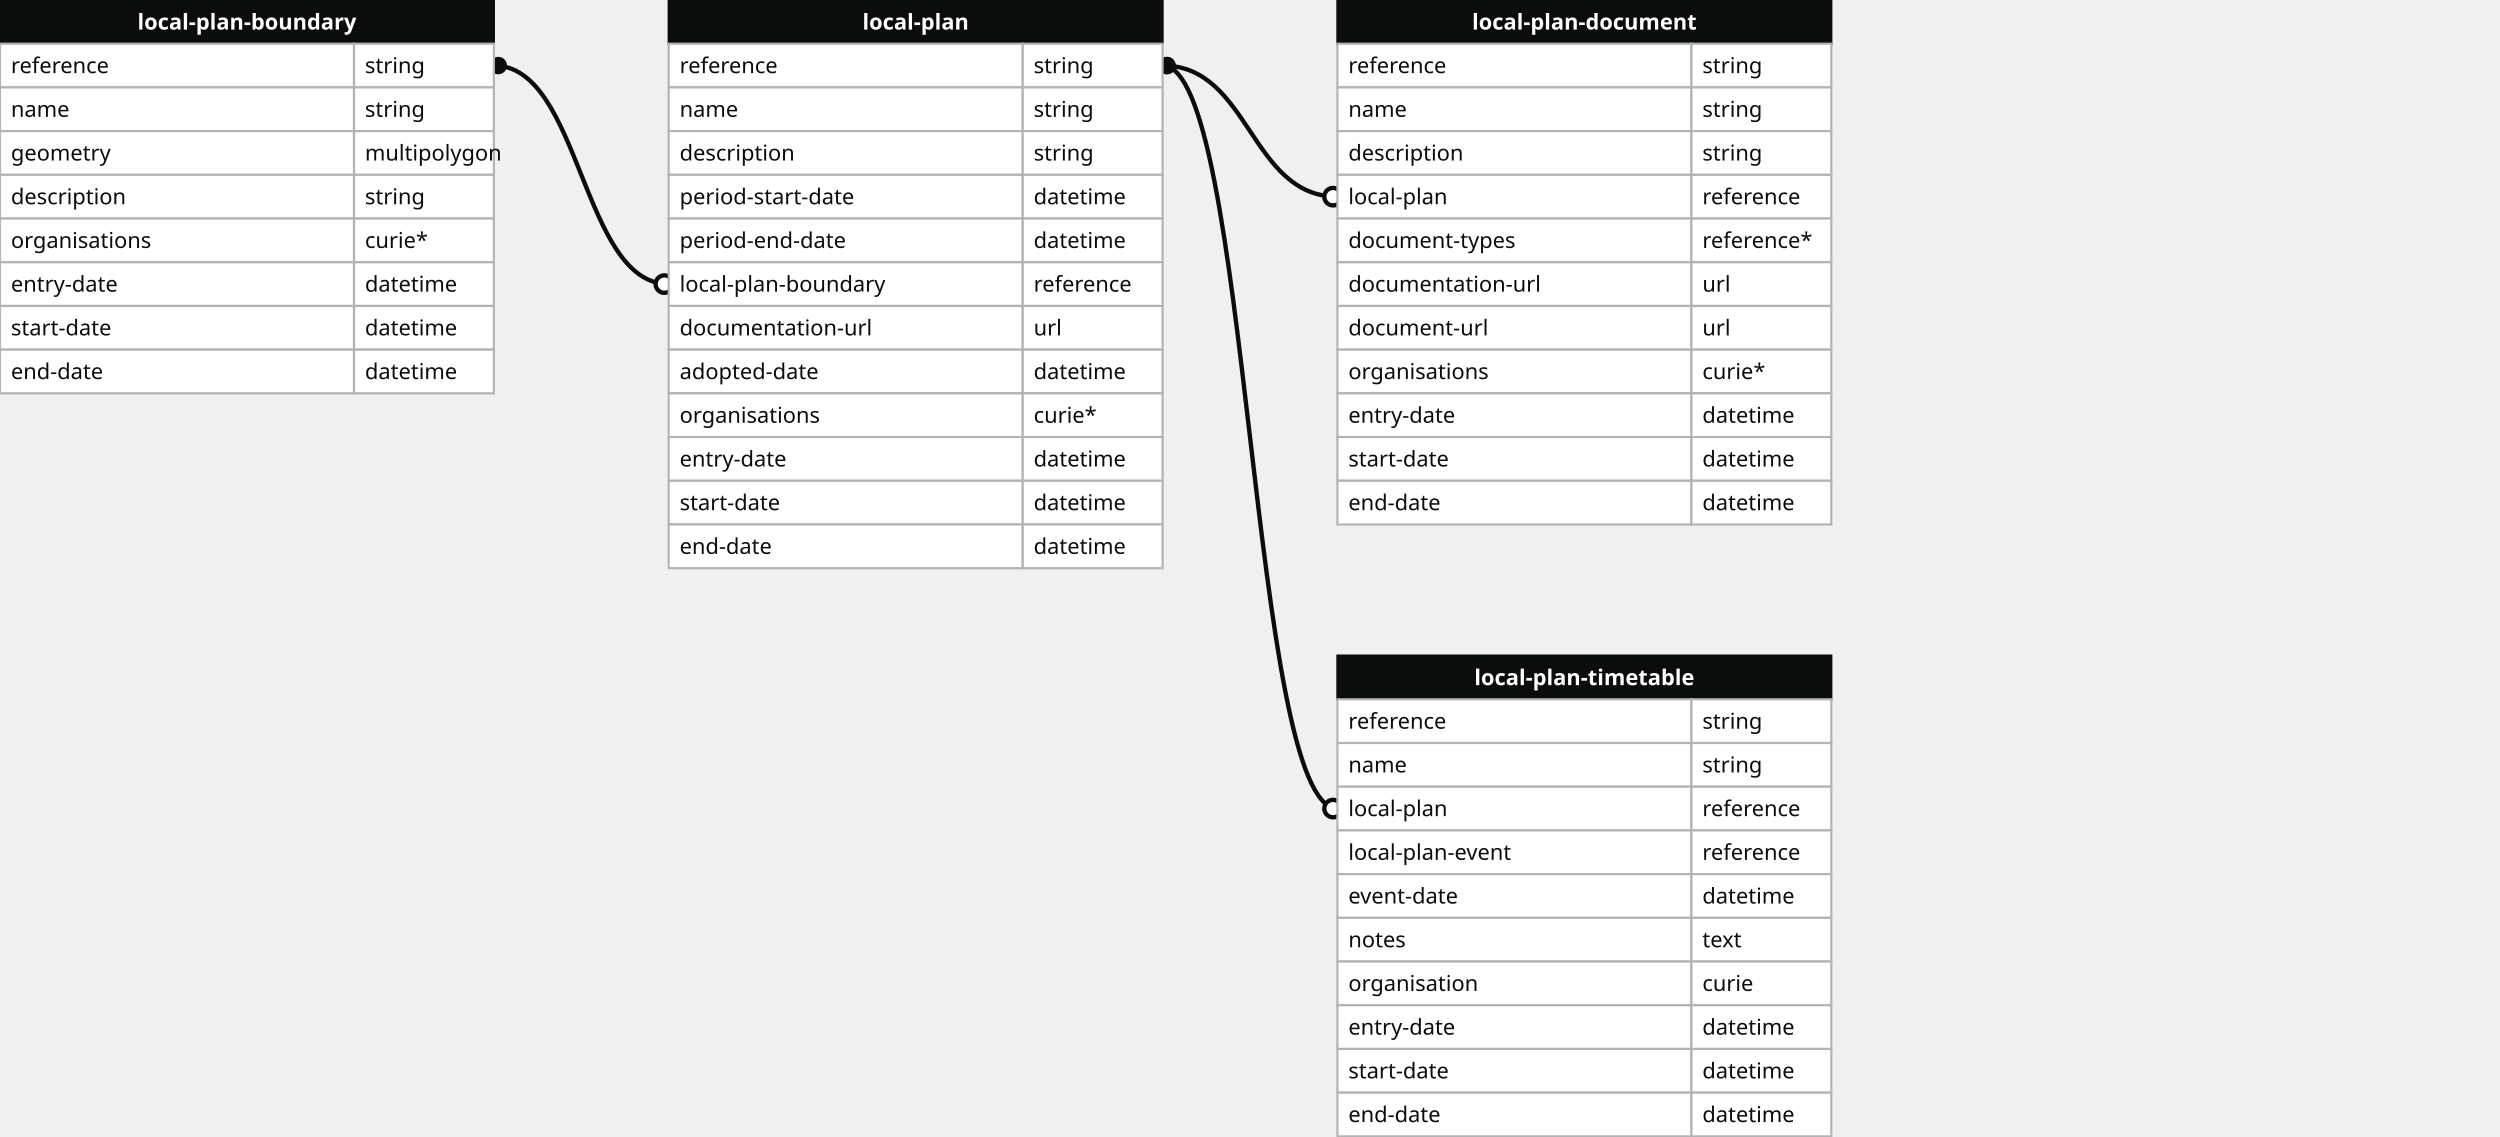
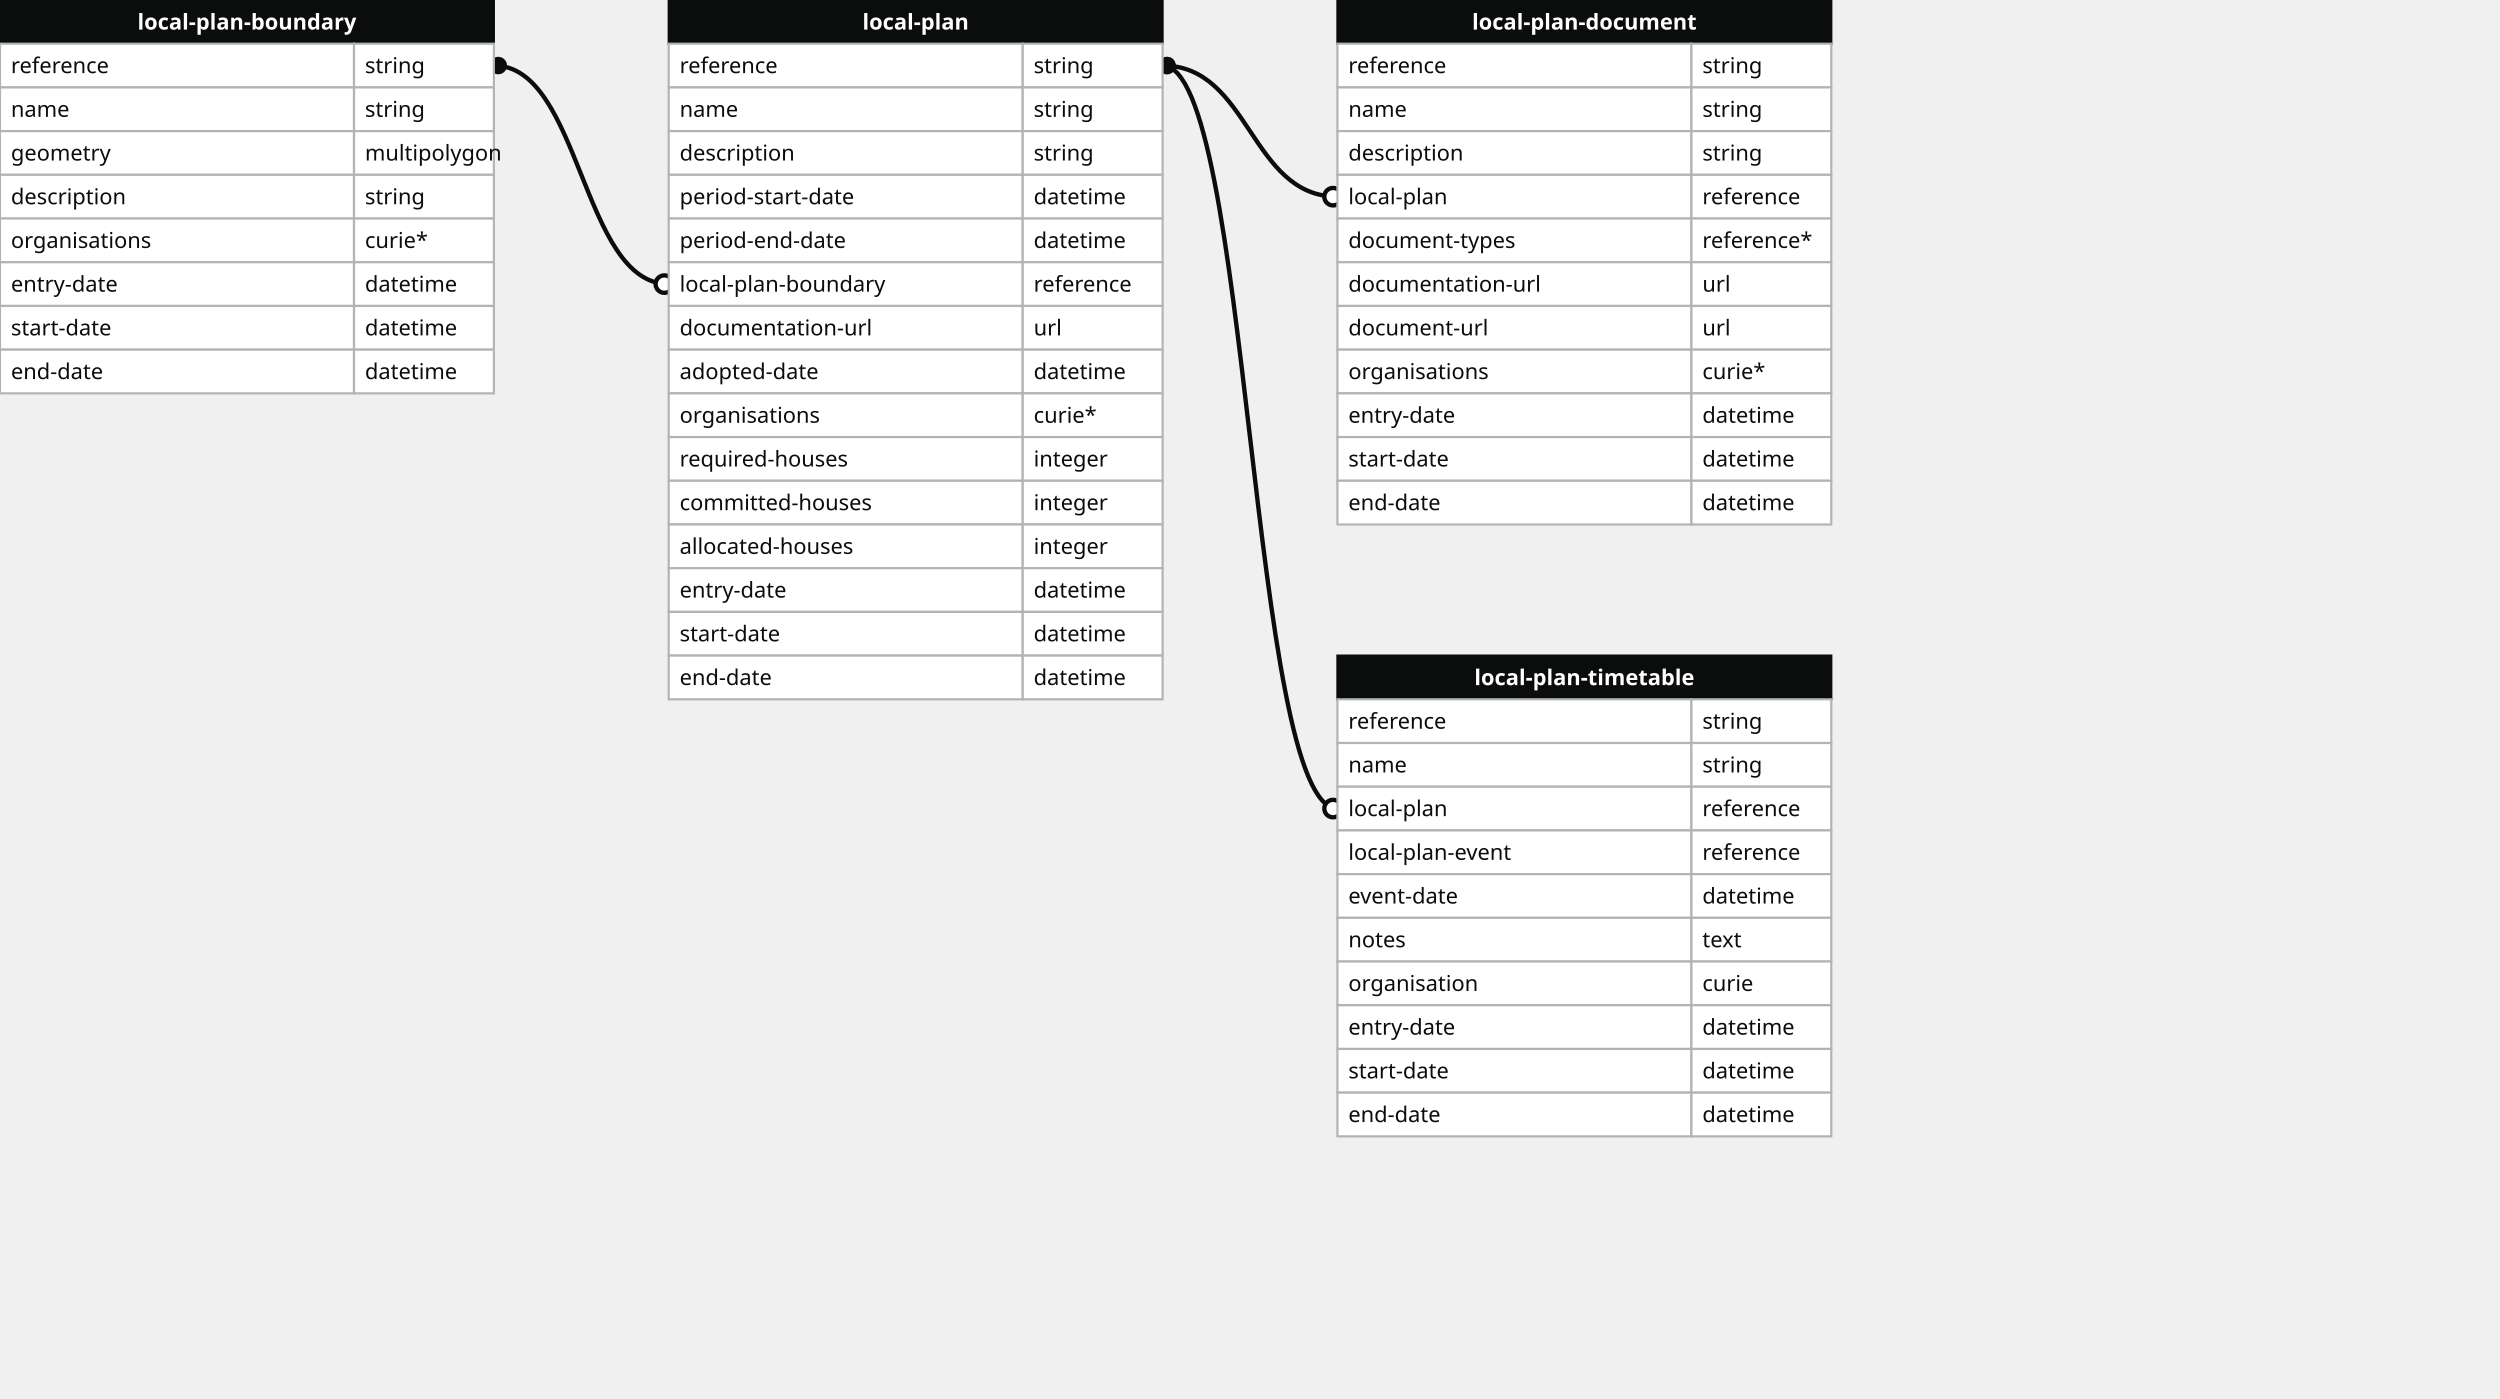
- <svg xmlns="http://www.w3.org/2000/svg" width="1144" height="520">
+ <svg xmlns="http://www.w3.org/2000/svg" width="1144" height="640">
  <defs>
    <style>
    text{font-family:sans-serif; font-size:10px; dominant-baseline:middle;}
    text.name{fill:#fff;font-weight:700;text-anchor:middle}
    rect.name{fill:#0b0c0c; stroke:#0b0c0c;}
    rect{fill:#fff;stroke:#b1b4b6;}
    text.field{fill:#0b0c0c;}
    text.datatype{fill:#0b0c0c;}
    .line{stroke:#0b0c0c;}
    </style>
    <marker id="start-dot" markerWidth="6" markerHeight="6" refX="4" refY="3" markerUnits="strokeWidth">
      <circle cx="3" cy="3" r="2" fill="#fff" stroke="#0b0c0c" />
    </marker>
    <marker id="end-dot" markerWidth="6" markerHeight="6" refX="2" refY="3" markerUnits="strokeWidth">
      <circle cx="3" cy="3" r="2" fill="#0b0c0c" />
    </marker>
  </defs>
  <path class="line" fill="none" stroke-width="2" marker-start="url(#start-dot)" marker-end="url(#end-dot)" d="M 306 130 C 266.0 130 266.0 30 226 30" />
  <path class="line" fill="none" stroke-width="2" marker-start="url(#start-dot)" marker-end="url(#end-dot)" d="M 612 90 C 572.0 90 572.0 30 532 30" />
  <path class="line" fill="none" stroke-width="2" marker-start="url(#start-dot)" marker-end="url(#end-dot)" d="M 612 370 C 572.0 370 572.0 30 532 30" />
  <g>
    <rect x="0" y="0" width="226" height="20" class="name" />
    <text x="113" y="10" class="name">local-plan-boundary</text>
    <rect x="0" y="20" width="162" height="20" class="field" />
    <rect x="162" y="20" width="64" height="20" class="datatype" />
    <text x="5" y="30" class="field">reference</text>
    <text x="167" y="30" class="datatype">string</text>
    <rect x="0" y="40" width="162" height="20" class="field" />
    <rect x="162" y="40" width="64" height="20" class="datatype" />
    <text x="5" y="50" class="field">name</text>
    <text x="167" y="50" class="datatype">string</text>
    <rect x="0" y="60" width="162" height="20" class="field" />
    <rect x="162" y="60" width="64" height="20" class="datatype" />
    <text x="5" y="70" class="field">geometry</text>
    <text x="167" y="70" class="datatype">multipolygon</text>
    <rect x="0" y="80" width="162" height="20" class="field" />
    <rect x="162" y="80" width="64" height="20" class="datatype" />
    <text x="5" y="90" class="field">description</text>
    <text x="167" y="90" class="datatype">string</text>
    <rect x="0" y="100" width="162" height="20" class="field" />
    <rect x="162" y="100" width="64" height="20" class="datatype" />
    <text x="5" y="110" class="field">organisations</text>
    <text x="167" y="110" class="datatype">curie*</text>
    <rect x="0" y="120" width="162" height="20" class="field" />
    <rect x="162" y="120" width="64" height="20" class="datatype" />
    <text x="5" y="130" class="field">entry-date</text>
    <text x="167" y="130" class="datatype">datetime</text>
    <rect x="0" y="140" width="162" height="20" class="field" />
    <rect x="162" y="140" width="64" height="20" class="datatype" />
    <text x="5" y="150" class="field">start-date</text>
    <text x="167" y="150" class="datatype">datetime</text>
    <rect x="0" y="160" width="162" height="20" class="field" />
    <rect x="162" y="160" width="64" height="20" class="datatype" />
    <text x="5" y="170" class="field">end-date</text>
    <text x="167" y="170" class="datatype">datetime</text>
  </g>
  <g>
    <rect x="306" y="0" width="226" height="20" class="name" />
    <text x="419" y="10" class="name">local-plan</text>
    <rect x="306" y="20" width="162" height="20" class="field" />
    <rect x="468" y="20" width="64" height="20" class="datatype" />
    <text x="311" y="30" class="field">reference</text>
    <text x="473" y="30" class="datatype">string</text>
    <rect x="306" y="40" width="162" height="20" class="field" />
    <rect x="468" y="40" width="64" height="20" class="datatype" />
    <text x="311" y="50" class="field">name</text>
    <text x="473" y="50" class="datatype">string</text>
    <rect x="306" y="60" width="162" height="20" class="field" />
    <rect x="468" y="60" width="64" height="20" class="datatype" />
    <text x="311" y="70" class="field">description</text>
    <text x="473" y="70" class="datatype">string</text>
    <rect x="306" y="80" width="162" height="20" class="field" />
    <rect x="468" y="80" width="64" height="20" class="datatype" />
    <text x="311" y="90" class="field">period-start-date</text>
    <text x="473" y="90" class="datatype">datetime</text>
    <rect x="306" y="100" width="162" height="20" class="field" />
    <rect x="468" y="100" width="64" height="20" class="datatype" />
    <text x="311" y="110" class="field">period-end-date</text>
    <text x="473" y="110" class="datatype">datetime</text>
    <rect x="306" y="120" width="162" height="20" class="field" />
    <rect x="468" y="120" width="64" height="20" class="datatype" />
    <text x="311" y="130" class="field">local-plan-boundary</text>
    <text x="473" y="130" class="datatype">reference</text>
    <rect x="306" y="140" width="162" height="20" class="field" />
    <rect x="468" y="140" width="64" height="20" class="datatype" />
    <text x="311" y="150" class="field">documentation-url</text>
    <text x="473" y="150" class="datatype">url</text>
    <rect x="306" y="160" width="162" height="20" class="field" />
    <rect x="468" y="160" width="64" height="20" class="datatype" />
    <text x="311" y="170" class="field">adopted-date</text>
    <text x="473" y="170" class="datatype">datetime</text>
    <rect x="306" y="180" width="162" height="20" class="field" />
    <rect x="468" y="180" width="64" height="20" class="datatype" />
    <text x="311" y="190" class="field">organisations</text>
    <text x="473" y="190" class="datatype">curie*</text>
    <rect x="306" y="200" width="162" height="20" class="field" />
    <rect x="468" y="200" width="64" height="20" class="datatype" />
-     <text x="311" y="210" class="field">entry-date</text>
-     <text x="473" y="210" class="datatype">datetime</text>
+     <text x="311" y="210" class="field">required-houses</text>
+     <text x="473" y="210" class="datatype">integer</text>
    <rect x="306" y="220" width="162" height="20" class="field" />
    <rect x="468" y="220" width="64" height="20" class="datatype" />
-     <text x="311" y="230" class="field">start-date</text>
-     <text x="473" y="230" class="datatype">datetime</text>
+     <text x="311" y="230" class="field">committed-houses</text>
+     <text x="473" y="230" class="datatype">integer</text>
    <rect x="306" y="240" width="162" height="20" class="field" />
    <rect x="468" y="240" width="64" height="20" class="datatype" />
-     <text x="311" y="250" class="field">end-date</text>
-     <text x="473" y="250" class="datatype">datetime</text>
+     <text x="311" y="250" class="field">allocated-houses</text>
+     <text x="473" y="250" class="datatype">integer</text>
+     <rect x="306" y="260" width="162" height="20" class="field" />
+     <rect x="468" y="260" width="64" height="20" class="datatype" />
+     <text x="311" y="270" class="field">entry-date</text>
+     <text x="473" y="270" class="datatype">datetime</text>
+     <rect x="306" y="280" width="162" height="20" class="field" />
+     <rect x="468" y="280" width="64" height="20" class="datatype" />
+     <text x="311" y="290" class="field">start-date</text>
+     <text x="473" y="290" class="datatype">datetime</text>
+     <rect x="306" y="300" width="162" height="20" class="field" />
+     <rect x="468" y="300" width="64" height="20" class="datatype" />
+     <text x="311" y="310" class="field">end-date</text>
+     <text x="473" y="310" class="datatype">datetime</text>
  </g>
  <g>
    <rect x="612" y="0" width="226" height="20" class="name" />
    <text x="725" y="10" class="name">local-plan-document</text>
    <rect x="612" y="20" width="162" height="20" class="field" />
    <rect x="774" y="20" width="64" height="20" class="datatype" />
    <text x="617" y="30" class="field">reference</text>
    <text x="779" y="30" class="datatype">string</text>
    <rect x="612" y="40" width="162" height="20" class="field" />
    <rect x="774" y="40" width="64" height="20" class="datatype" />
    <text x="617" y="50" class="field">name</text>
    <text x="779" y="50" class="datatype">string</text>
    <rect x="612" y="60" width="162" height="20" class="field" />
    <rect x="774" y="60" width="64" height="20" class="datatype" />
    <text x="617" y="70" class="field">description</text>
    <text x="779" y="70" class="datatype">string</text>
    <rect x="612" y="80" width="162" height="20" class="field" />
    <rect x="774" y="80" width="64" height="20" class="datatype" />
    <text x="617" y="90" class="field">local-plan</text>
    <text x="779" y="90" class="datatype">reference</text>
    <rect x="612" y="100" width="162" height="20" class="field" />
    <rect x="774" y="100" width="64" height="20" class="datatype" />
    <text x="617" y="110" class="field">document-types</text>
    <text x="779" y="110" class="datatype">reference*</text>
    <rect x="612" y="120" width="162" height="20" class="field" />
    <rect x="774" y="120" width="64" height="20" class="datatype" />
    <text x="617" y="130" class="field">documentation-url</text>
    <text x="779" y="130" class="datatype">url</text>
    <rect x="612" y="140" width="162" height="20" class="field" />
    <rect x="774" y="140" width="64" height="20" class="datatype" />
    <text x="617" y="150" class="field">document-url</text>
    <text x="779" y="150" class="datatype">url</text>
    <rect x="612" y="160" width="162" height="20" class="field" />
    <rect x="774" y="160" width="64" height="20" class="datatype" />
    <text x="617" y="170" class="field">organisations</text>
    <text x="779" y="170" class="datatype">curie*</text>
    <rect x="612" y="180" width="162" height="20" class="field" />
    <rect x="774" y="180" width="64" height="20" class="datatype" />
    <text x="617" y="190" class="field">entry-date</text>
    <text x="779" y="190" class="datatype">datetime</text>
    <rect x="612" y="200" width="162" height="20" class="field" />
    <rect x="774" y="200" width="64" height="20" class="datatype" />
    <text x="617" y="210" class="field">start-date</text>
    <text x="779" y="210" class="datatype">datetime</text>
    <rect x="612" y="220" width="162" height="20" class="field" />
    <rect x="774" y="220" width="64" height="20" class="datatype" />
    <text x="617" y="230" class="field">end-date</text>
    <text x="779" y="230" class="datatype">datetime</text>
  </g>
  <g>
    <rect x="612" y="300" width="226" height="20" class="name" />
    <text x="725" y="310" class="name">local-plan-timetable</text>
    <rect x="612" y="320" width="162" height="20" class="field" />
    <rect x="774" y="320" width="64" height="20" class="datatype" />
    <text x="617" y="330" class="field">reference</text>
    <text x="779" y="330" class="datatype">string</text>
    <rect x="612" y="340" width="162" height="20" class="field" />
    <rect x="774" y="340" width="64" height="20" class="datatype" />
    <text x="617" y="350" class="field">name</text>
    <text x="779" y="350" class="datatype">string</text>
    <rect x="612" y="360" width="162" height="20" class="field" />
    <rect x="774" y="360" width="64" height="20" class="datatype" />
    <text x="617" y="370" class="field">local-plan</text>
    <text x="779" y="370" class="datatype">reference</text>
    <rect x="612" y="380" width="162" height="20" class="field" />
    <rect x="774" y="380" width="64" height="20" class="datatype" />
    <text x="617" y="390" class="field">local-plan-event</text>
    <text x="779" y="390" class="datatype">reference</text>
    <rect x="612" y="400" width="162" height="20" class="field" />
    <rect x="774" y="400" width="64" height="20" class="datatype" />
    <text x="617" y="410" class="field">event-date</text>
    <text x="779" y="410" class="datatype">datetime</text>
    <rect x="612" y="420" width="162" height="20" class="field" />
    <rect x="774" y="420" width="64" height="20" class="datatype" />
    <text x="617" y="430" class="field">notes</text>
    <text x="779" y="430" class="datatype">text</text>
    <rect x="612" y="440" width="162" height="20" class="field" />
    <rect x="774" y="440" width="64" height="20" class="datatype" />
    <text x="617" y="450" class="field">organisation</text>
    <text x="779" y="450" class="datatype">curie</text>
    <rect x="612" y="460" width="162" height="20" class="field" />
    <rect x="774" y="460" width="64" height="20" class="datatype" />
    <text x="617" y="470" class="field">entry-date</text>
    <text x="779" y="470" class="datatype">datetime</text>
    <rect x="612" y="480" width="162" height="20" class="field" />
    <rect x="774" y="480" width="64" height="20" class="datatype" />
    <text x="617" y="490" class="field">start-date</text>
    <text x="779" y="490" class="datatype">datetime</text>
    <rect x="612" y="500" width="162" height="20" class="field" />
    <rect x="774" y="500" width="64" height="20" class="datatype" />
    <text x="617" y="510" class="field">end-date</text>
    <text x="779" y="510" class="datatype">datetime</text>
  </g>
</svg>
